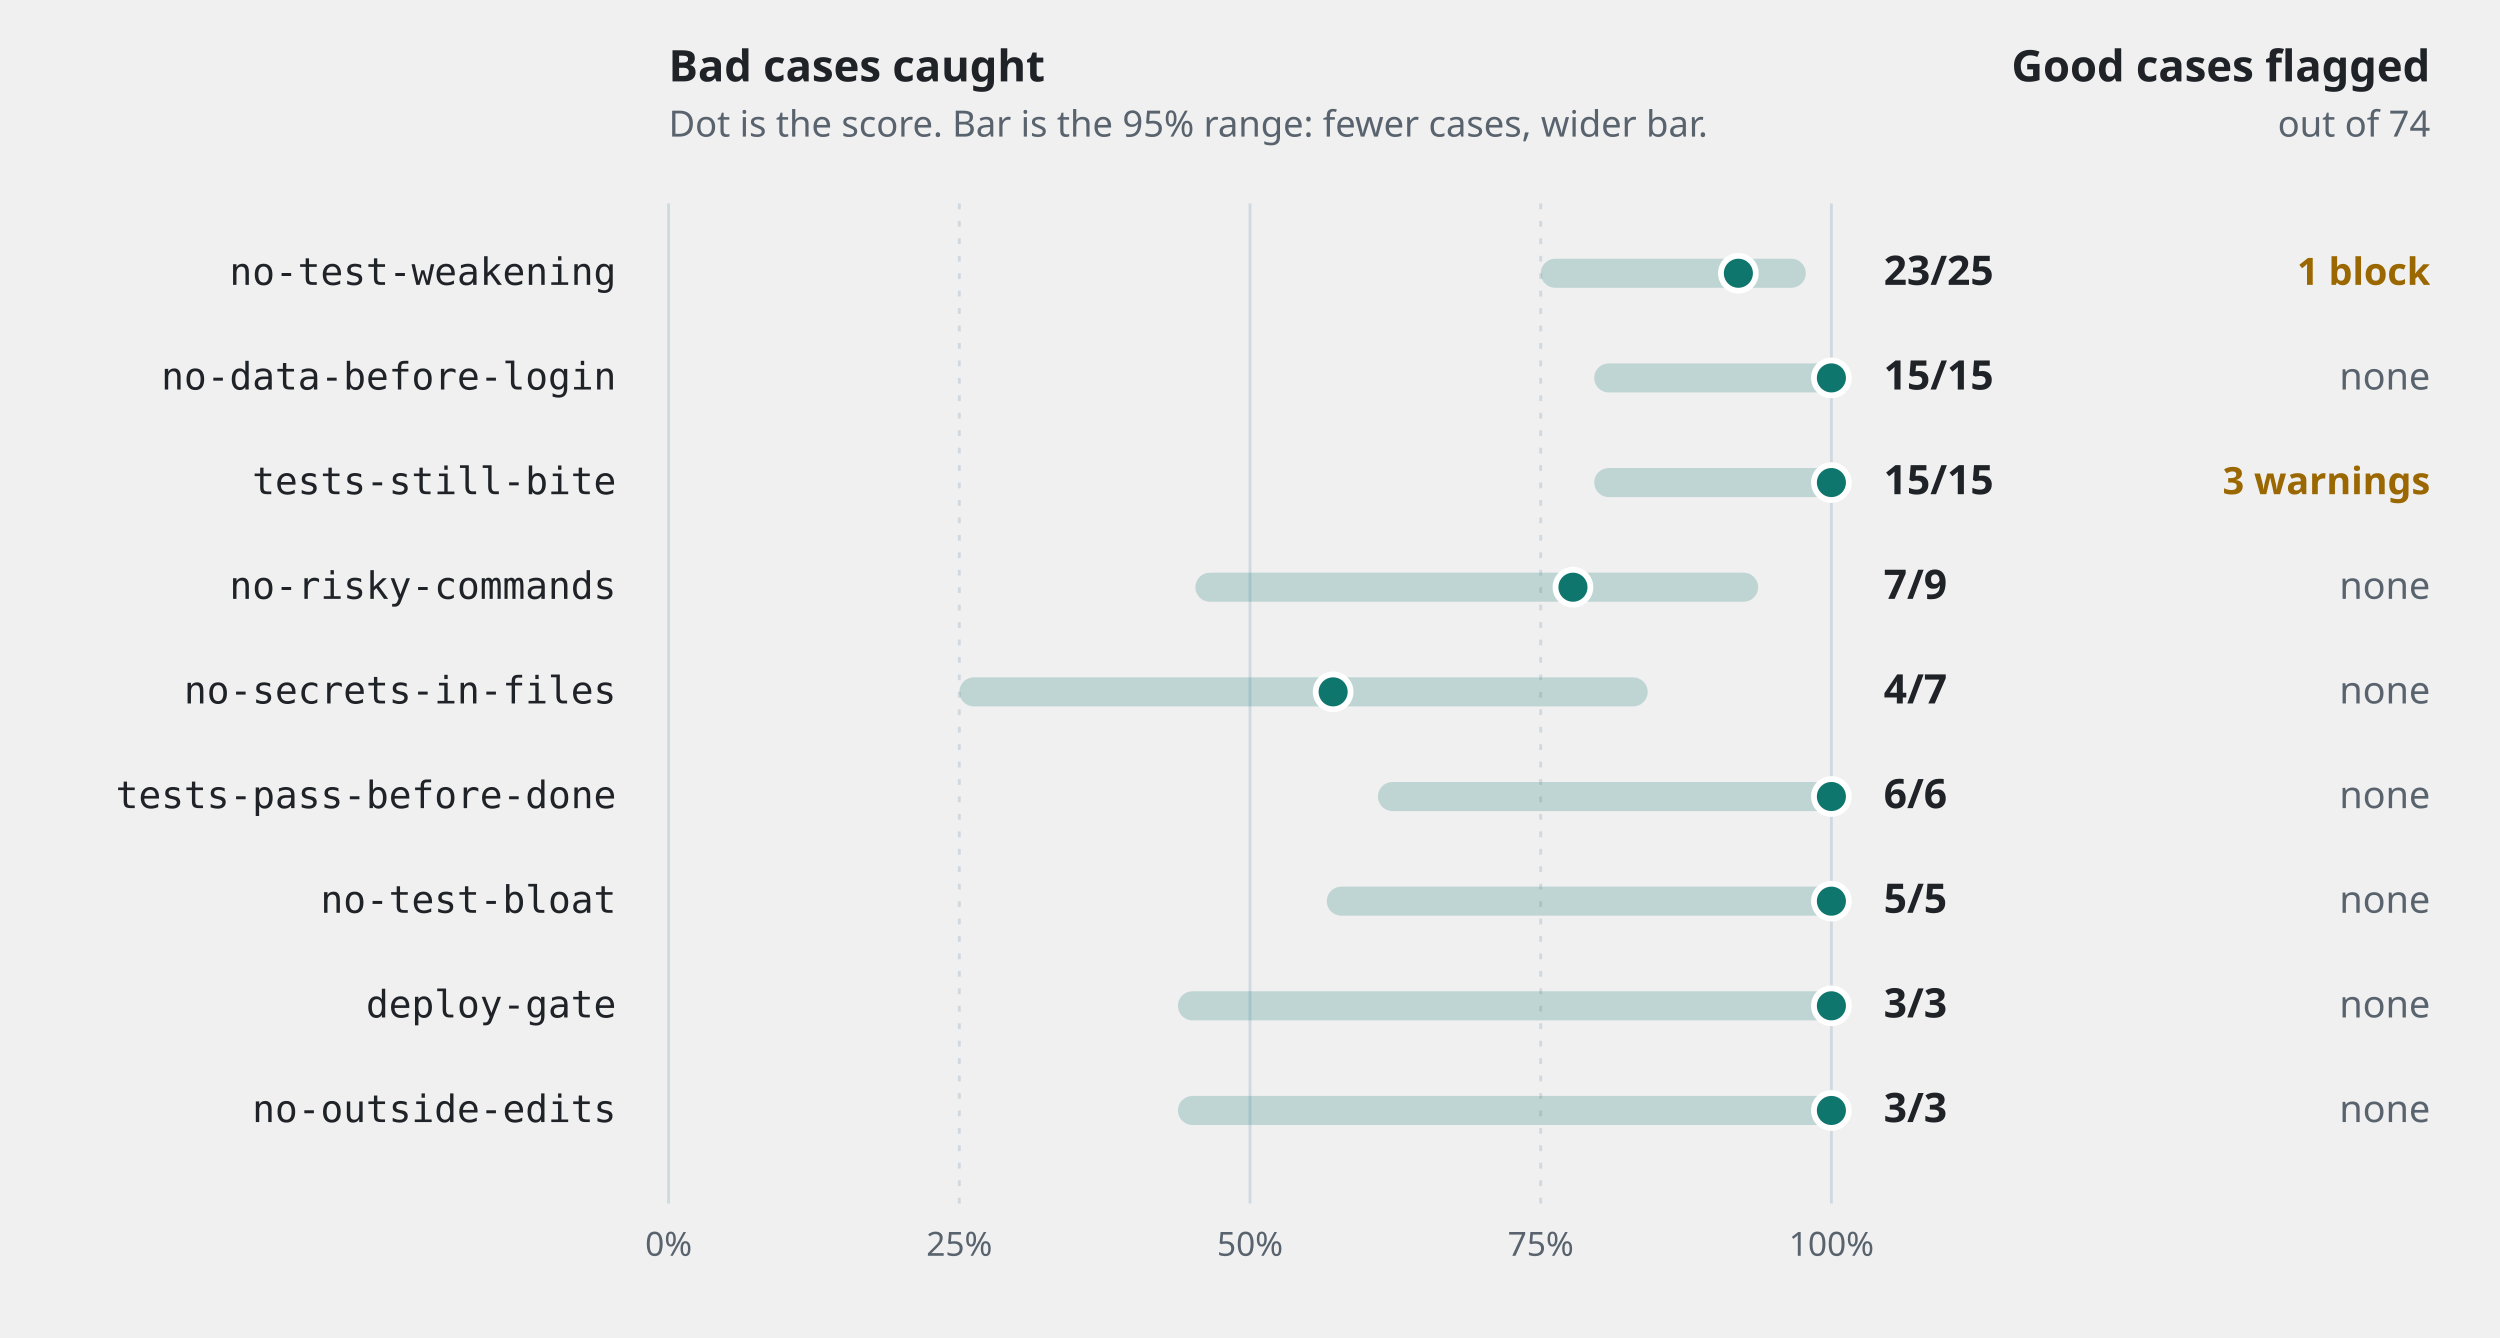
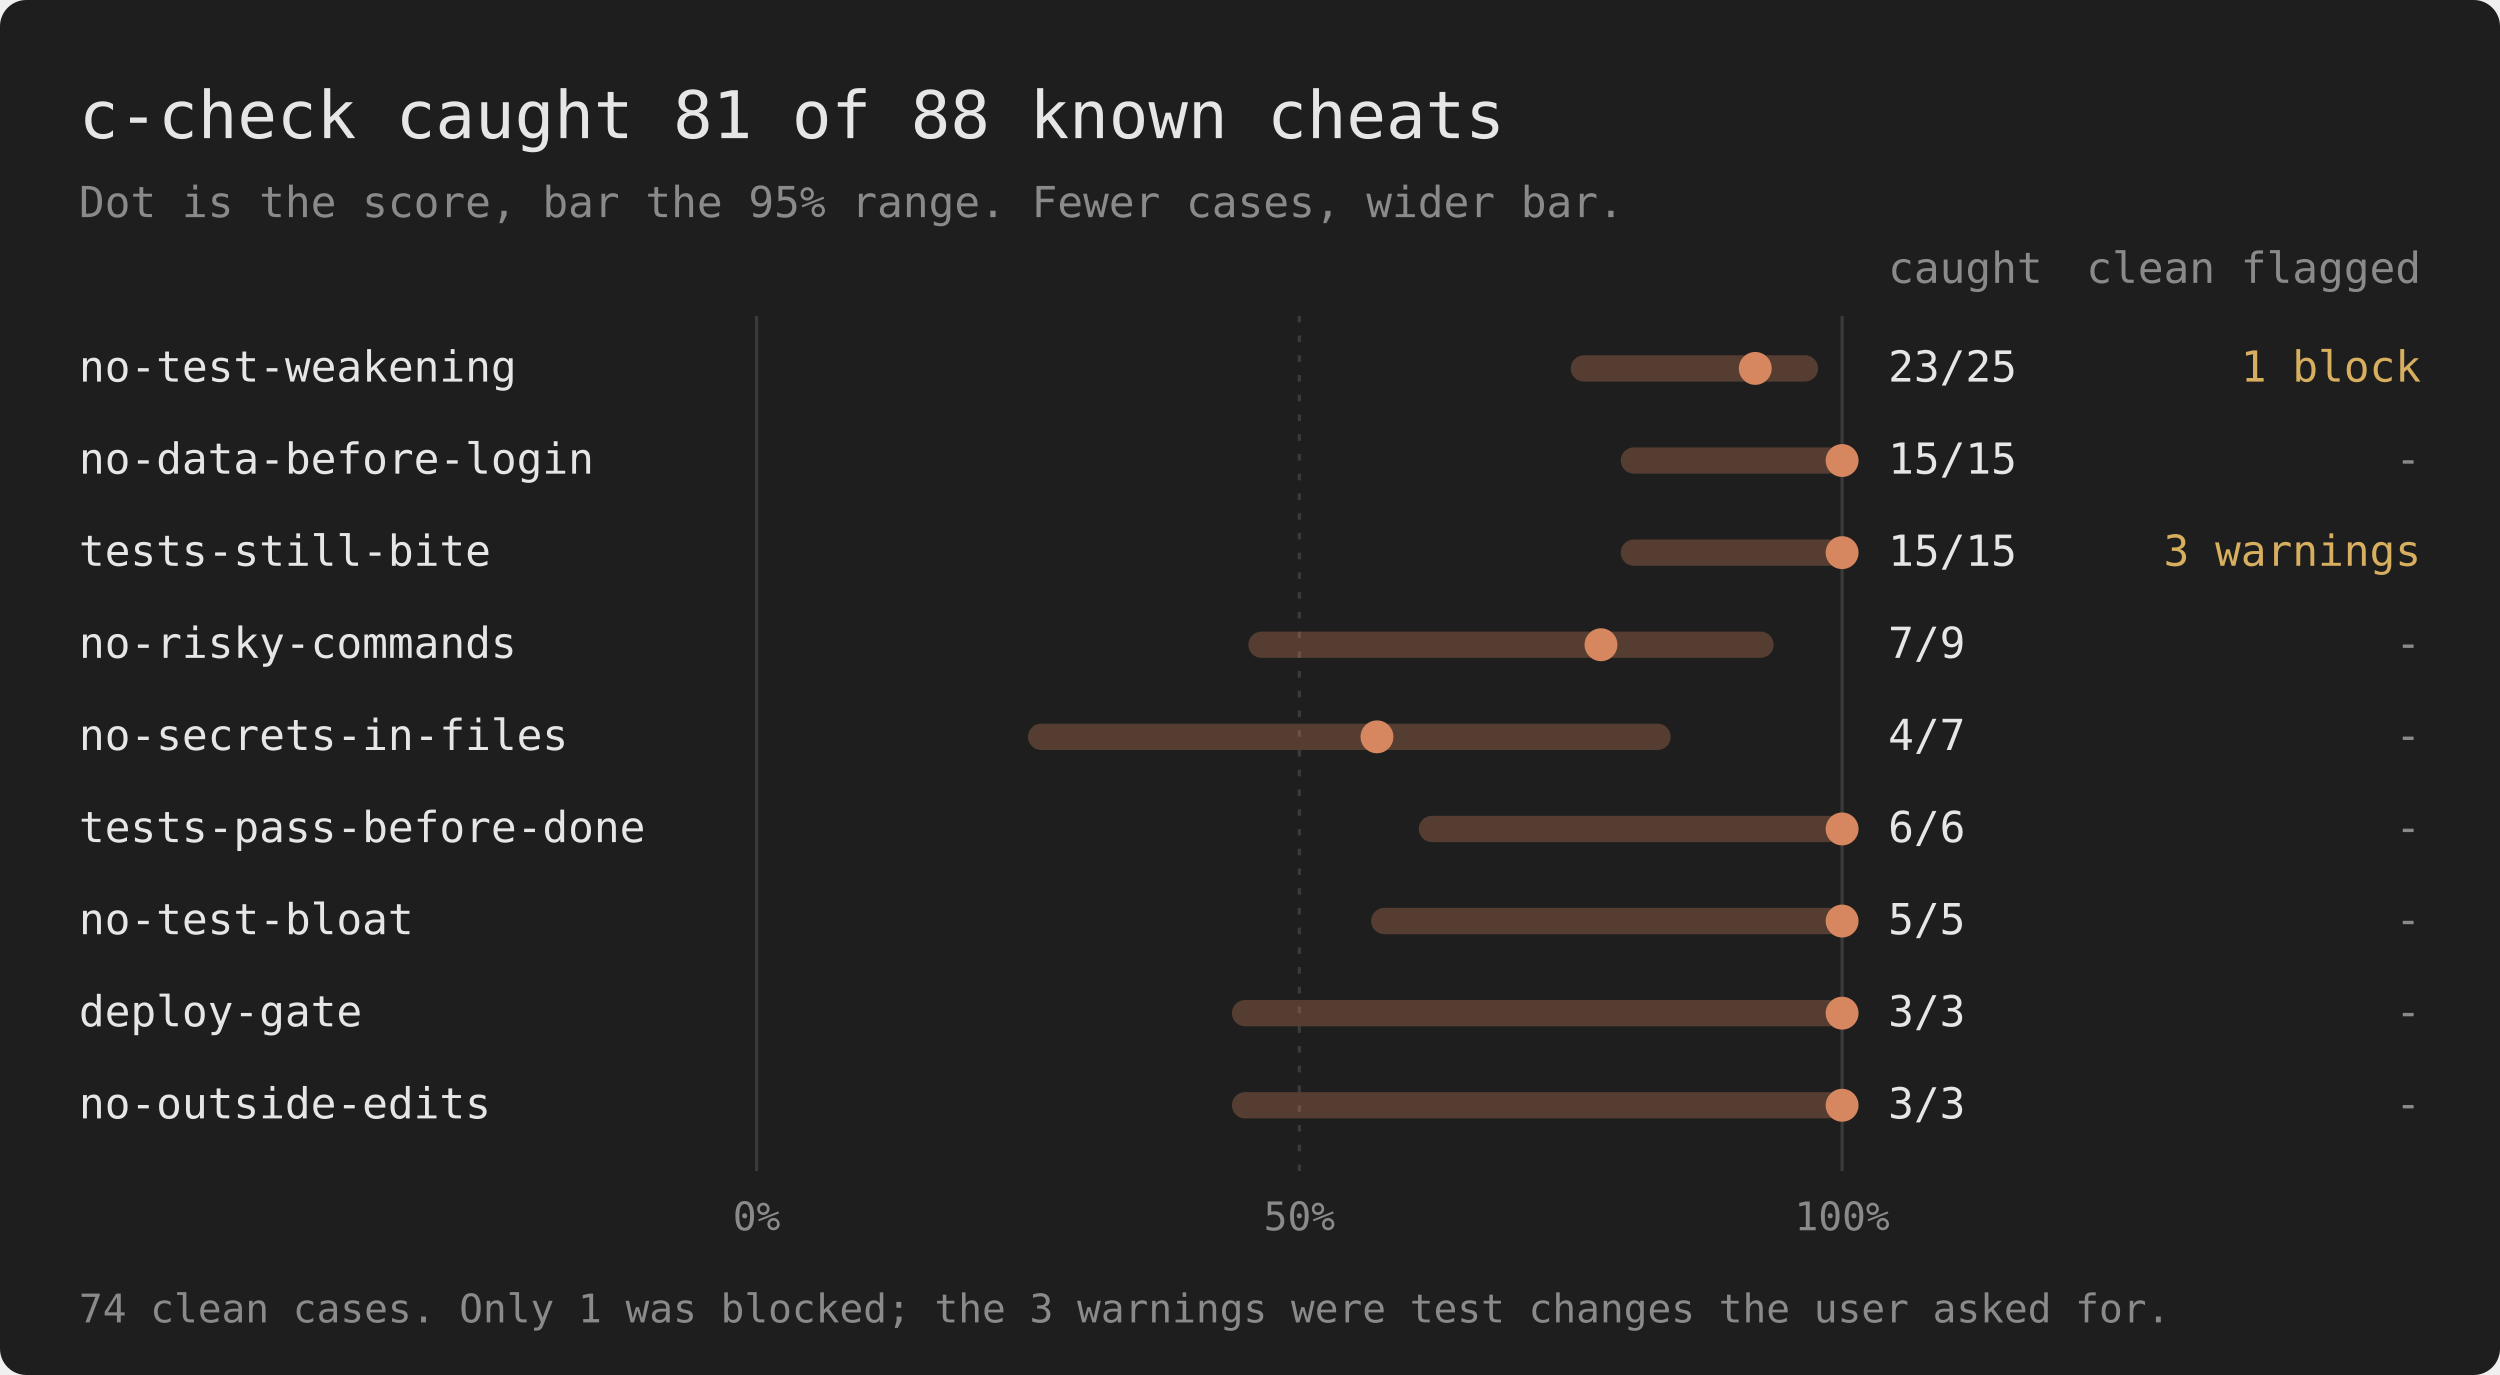
- <svg xmlns="http://www.w3.org/2000/svg" viewBox="0 0 860 460" width="860" height="460" role="img" aria-labelledby="t d">
-   <style>
-   text { font-family: -apple-system, BlinkMacSystemFont, "Segoe UI", "Noto Sans", Helvetica, Arial, sans-serif; fill: #1f2328; font-variant-numeric: tabular-nums; }
-   .head { font-size: 15px; font-weight: 600; }
-   .sub { font-size: 12.5px; fill: #59636e; }
-   .rule { font-family: ui-monospace, SFMono-Regular, "SF Mono", Menlo, Consolas, monospace; font-size: 13px; }
-   .frac { font-size: 14px; font-weight: 600; }
-   .tick { font-size: 11.5px; fill: #59636e; }
-   .none { font-size: 13px; fill: #59636e; }
-   .flag { font-size: 13px; font-weight: 600; fill: #9a6700; }
-   .grid { stroke: #d1d9e0; stroke-width: 1; }
-   .grid.minor { stroke-dasharray: 2 4; }
-   .range { fill: #0f766e; opacity: .22; }
-   .point { fill: #0f766e; stroke: #ffffff; stroke-width: 2; }
-   @media (prefers-color-scheme: dark) {
-     text { fill: #e6edf3; }
-     .sub, .tick, .none { fill: #9198a1; }
-     .flag { fill: #d29922; }
-     .grid { stroke: #3d444d; }
-     .range { fill: #2dd4bf; opacity: .28; }
-     .point { fill: #2dd4bf; stroke: #0d1117; }
-   }
- </style>
-   <text class="head" x="230" y="28">Bad cases caught</text>
-   <text class="sub" x="230" y="47">Dot is the score. Bar is the 95% range: fewer cases, wider bar.</text>
-   <text class="head" x="836" y="28" text-anchor="end">Good cases flagged</text>
-   <text class="sub" x="836" y="47" text-anchor="end">out of 74</text>
-   <line class="grid" x1="230.0" x2="230.0" y1="70" y2="414" />
-   <text class="tick" x="230.0" y="432" text-anchor="middle">0%</text>
-   <line class="grid minor" x1="330.0" x2="330.0" y1="70" y2="414" />
-   <text class="tick" x="330.0" y="432" text-anchor="middle">25%</text>
-   <line class="grid" x1="430.0" x2="430.0" y1="70" y2="414" />
-   <text class="tick" x="430.0" y="432" text-anchor="middle">50%</text>
-   <line class="grid minor" x1="530.0" x2="530.0" y1="70" y2="414" />
-   <text class="tick" x="530.0" y="432" text-anchor="middle">75%</text>
-   <line class="grid" x1="630.0" x2="630.0" y1="70" y2="414" />
-   <text class="tick" x="630.0" y="432" text-anchor="middle">100%</text>
-   <text class="rule" x="212" y="98" text-anchor="end">no-test-weakening</text>
-   <rect class="range" x="530.0" y="89" width="91.2" height="10" rx="5" />
-   <circle class="point" cx="598.0" cy="94" r="6" />
-   <text class="frac" x="648" y="98">23/25</text>
-   <text class="flag" x="836" y="98" text-anchor="end">1 block</text>
-   <text class="rule" x="212" y="134" text-anchor="end">no-data-before-login</text>
-   <rect class="range" x="548.4" y="125" width="81.6" height="10" rx="5" />
-   <circle class="point" cx="630.0" cy="130" r="6" />
-   <text class="frac" x="648" y="134">15/15</text>
-   <text class="none" x="836" y="134" text-anchor="end">none</text>
-   <text class="rule" x="212" y="170" text-anchor="end">tests-still-bite</text>
-   <rect class="range" x="548.4" y="161" width="81.6" height="10" rx="5" />
-   <circle class="point" cx="630.0" cy="166" r="6" />
-   <text class="frac" x="648" y="170">15/15</text>
-   <text class="flag" x="836" y="170" text-anchor="end">3 warnings</text>
-   <text class="rule" x="212" y="206" text-anchor="end">no-risky-commands</text>
-   <rect class="range" x="411.2" y="197" width="193.6" height="10" rx="5" />
-   <circle class="point" cx="541.1" cy="202" r="6" />
-   <text class="frac" x="648" y="206">7/9</text>
-   <text class="none" x="836" y="206" text-anchor="end">none</text>
-   <text class="rule" x="212" y="242" text-anchor="end">no-secrets-in-files</text>
-   <rect class="range" x="330.0" y="233" width="236.8" height="10" rx="5" />
-   <circle class="point" cx="458.6" cy="238" r="6" />
-   <text class="frac" x="648" y="242">4/7</text>
-   <text class="none" x="836" y="242" text-anchor="end">none</text>
-   <text class="rule" x="212" y="278" text-anchor="end">tests-pass-before-done</text>
-   <rect class="range" x="474.0" y="269" width="156.0" height="10" rx="5" />
-   <circle class="point" cx="630.0" cy="274" r="6" />
-   <text class="frac" x="648" y="278">6/6</text>
-   <text class="none" x="836" y="278" text-anchor="end">none</text>
-   <text class="rule" x="212" y="314" text-anchor="end">no-test-bloat</text>
-   <rect class="range" x="456.4" y="305" width="173.6" height="10" rx="5" />
-   <circle class="point" cx="630.0" cy="310" r="6" />
-   <text class="frac" x="648" y="314">5/5</text>
-   <text class="none" x="836" y="314" text-anchor="end">none</text>
-   <text class="rule" x="212" y="350" text-anchor="end">deploy-gate</text>
-   <rect class="range" x="405.2" y="341" width="224.8" height="10" rx="5" />
-   <circle class="point" cx="630.0" cy="346" r="6" />
-   <text class="frac" x="648" y="350">3/3</text>
-   <text class="none" x="836" y="350" text-anchor="end">none</text>
-   <text class="rule" x="212" y="386" text-anchor="end">no-outside-edits</text>
-   <rect class="range" x="405.2" y="377" width="224.8" height="10" rx="5" />
-   <circle class="point" cx="630.0" cy="382" r="6" />
-   <text class="frac" x="648" y="386">3/3</text>
-   <text class="none" x="836" y="386" text-anchor="end">none</text>
+ <svg xmlns="http://www.w3.org/2000/svg" width="760" height="418" viewBox="0 0 760 418" role="img" aria-labelledby="t d">
+   <rect width="760" height="418" rx="8" fill="#1e1e1e" />
+   <g font-family="ui-monospace, Menlo, Consolas, 'DejaVu Sans Mono', monospace" font-size="13">
+     <text x="24" y="42" font-size="20" fill="#e6e6e6">c-check caught 81 of 88 known cheats</text>
+     <text x="24" y="66" fill="#8a8a8a">Dot is the score, bar the 95% range. Fewer cases, wider bar.</text>
+     <text x="574" y="86" fill="#8a8a8a">caught</text>
+     <text x="736" y="86" fill="#8a8a8a" text-anchor="end">clean flagged</text>
+     <line x1="230" x2="230" y1="96" y2="356" stroke="#3a3a3a" stroke-width="1" />
+     <text x="230" y="374" font-size="12" fill="#8a8a8a" text-anchor="middle">0%</text>
+     <line x1="395" x2="395" y1="96" y2="356" stroke="#3a3a3a" stroke-width="1" stroke-dasharray="2 4" />
+     <text x="395" y="374" font-size="12" fill="#8a8a8a" text-anchor="middle">50%</text>
+     <line x1="560" x2="560" y1="96" y2="356" stroke="#3a3a3a" stroke-width="1" />
+     <text x="560" y="374" font-size="12" fill="#8a8a8a" text-anchor="middle">100%</text>
+     <text x="24" y="116" fill="#e6e6e6">no-test-weakening</text>
+     <rect x="477.5" y="108" width="75.2" height="8" rx="4" fill="#d7875f" fill-opacity=".3" />
+     <circle cx="533.6" cy="112" r="5" fill="#d7875f" />
+     <text x="574" y="116" fill="#e6e6e6">23/25</text>
+     <text x="736" y="116" fill="#d7af5f" text-anchor="end">1 block</text>
+     <text x="24" y="144" fill="#e6e6e6">no-data-before-login</text>
+     <rect x="492.7" y="136" width="67.3" height="8" rx="4" fill="#d7875f" fill-opacity=".3" />
+     <circle cx="560" cy="140" r="5" fill="#d7875f" />
+     <text x="574" y="144" fill="#e6e6e6">15/15</text>
+     <text x="736" y="144" fill="#8a8a8a" text-anchor="end">-</text>
+     <text x="24" y="172" fill="#e6e6e6">tests-still-bite</text>
+     <rect x="492.7" y="164" width="67.3" height="8" rx="4" fill="#d7875f" fill-opacity=".3" />
+     <circle cx="560" cy="168" r="5" fill="#d7875f" />
+     <text x="574" y="172" fill="#e6e6e6">15/15</text>
+     <text x="736" y="172" fill="#d7af5f" text-anchor="end">3 warnings</text>
+     <text x="24" y="200" fill="#e6e6e6">no-risky-commands</text>
+     <rect x="379.5" y="192" width="159.7" height="8" rx="4" fill="#d7875f" fill-opacity=".3" />
+     <circle cx="486.7" cy="196" r="5" fill="#d7875f" />
+     <text x="574" y="200" fill="#e6e6e6">7/9</text>
+     <text x="736" y="200" fill="#8a8a8a" text-anchor="end">-</text>
+     <text x="24" y="228" fill="#e6e6e6">no-secrets-in-files</text>
+     <rect x="312.5" y="220" width="195.4" height="8" rx="4" fill="#d7875f" fill-opacity=".3" />
+     <circle cx="418.6" cy="224" r="5" fill="#d7875f" />
+     <text x="574" y="228" fill="#e6e6e6">4/7</text>
+     <text x="736" y="228" fill="#8a8a8a" text-anchor="end">-</text>
+     <text x="24" y="256" fill="#e6e6e6">tests-pass-before-done</text>
+     <rect x="431.3" y="248" width="128.7" height="8" rx="4" fill="#d7875f" fill-opacity=".3" />
+     <circle cx="560" cy="252" r="5" fill="#d7875f" />
+     <text x="574" y="256" fill="#e6e6e6">6/6</text>
+     <text x="736" y="256" fill="#8a8a8a" text-anchor="end">-</text>
+     <text x="24" y="284" fill="#e6e6e6">no-test-bloat</text>
+     <rect x="416.8" y="276" width="143.2" height="8" rx="4" fill="#d7875f" fill-opacity=".3" />
+     <circle cx="560" cy="280" r="5" fill="#d7875f" />
+     <text x="574" y="284" fill="#e6e6e6">5/5</text>
+     <text x="736" y="284" fill="#8a8a8a" text-anchor="end">-</text>
+     <text x="24" y="312" fill="#e6e6e6">deploy-gate</text>
+     <rect x="374.5" y="304" width="185.5" height="8" rx="4" fill="#d7875f" fill-opacity=".3" />
+     <circle cx="560" cy="308" r="5" fill="#d7875f" />
+     <text x="574" y="312" fill="#e6e6e6">3/3</text>
+     <text x="736" y="312" fill="#8a8a8a" text-anchor="end">-</text>
+     <text x="24" y="340" fill="#e6e6e6">no-outside-edits</text>
+     <rect x="374.5" y="332" width="185.5" height="8" rx="4" fill="#d7875f" fill-opacity=".3" />
+     <circle cx="560" cy="336" r="5" fill="#d7875f" />
+     <text x="574" y="340" fill="#e6e6e6">3/3</text>
+     <text x="736" y="340" fill="#8a8a8a" text-anchor="end">-</text>
+     <text x="24" y="402" font-size="12" fill="#8a8a8a">74 clean cases. Only 1 was blocked; the 3 warnings were test changes the user asked for.</text>
+   </g>
</svg>
